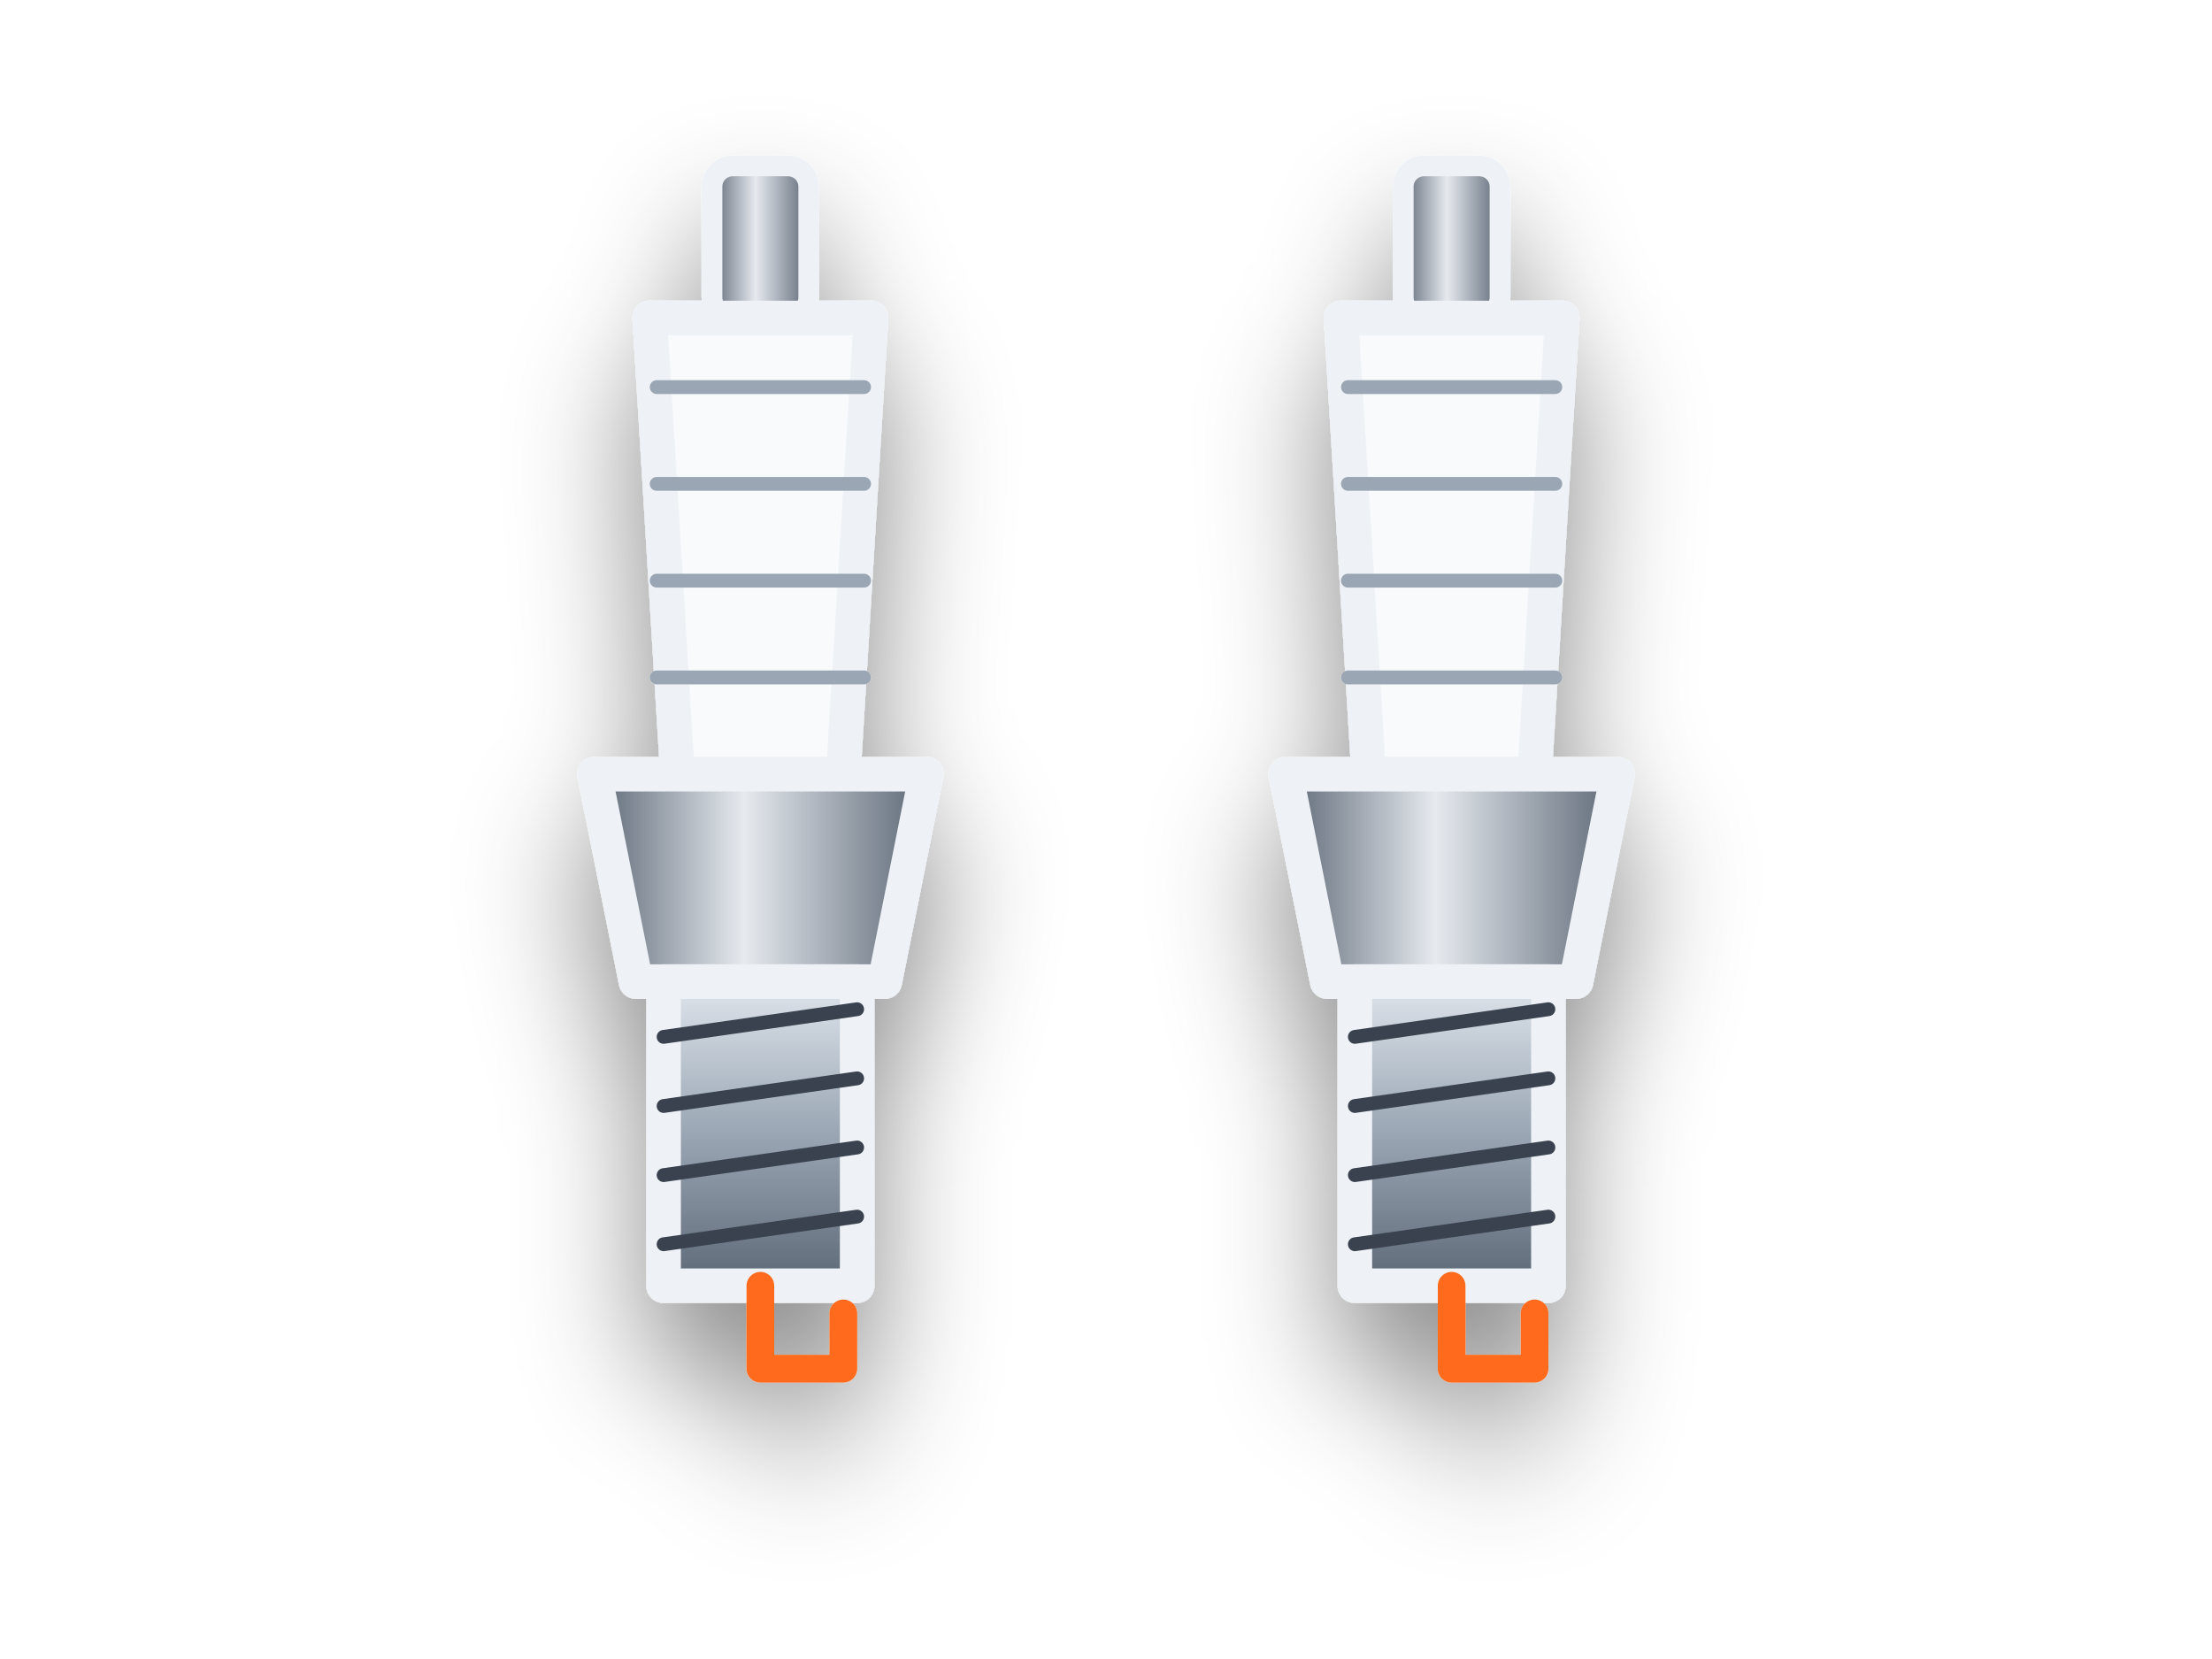
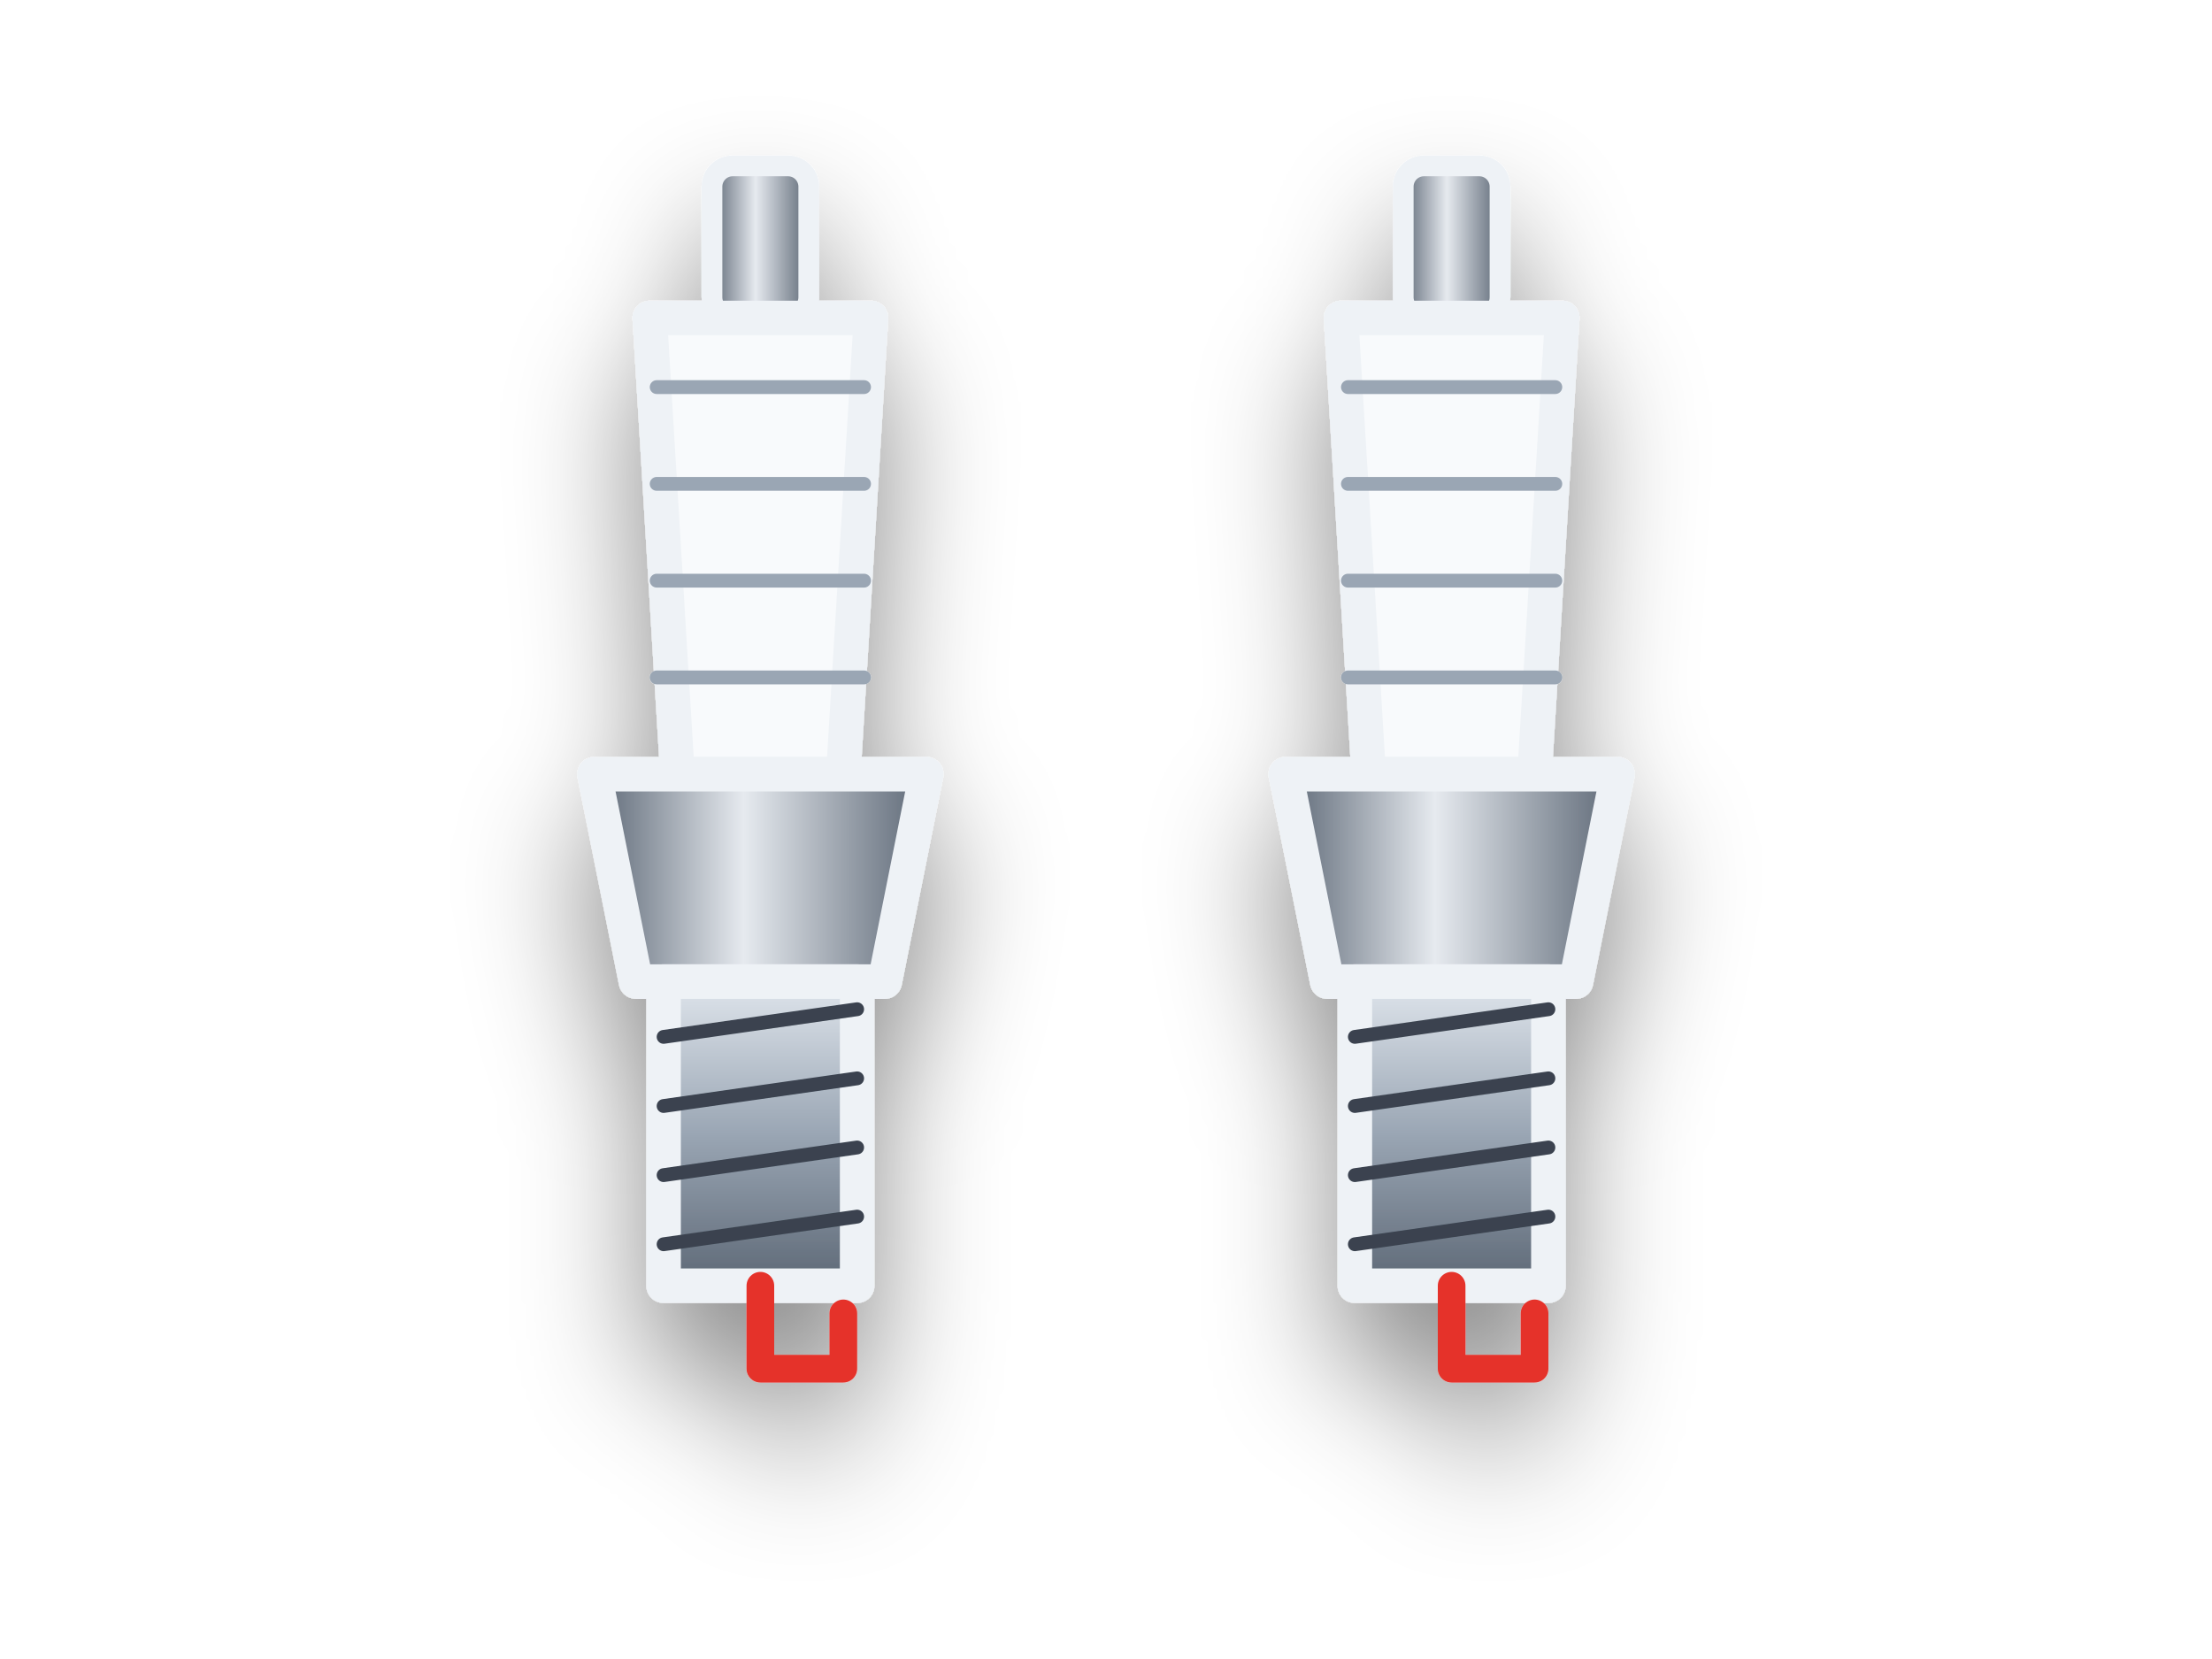
<svg xmlns="http://www.w3.org/2000/svg" viewBox="0 0 320 240" fill="none">
  <defs>
    <linearGradient id="met" x1="0" y1="0" x2="0" y2="1">
      <stop offset="0" stop-color="#dfe5ec" />
      <stop offset=".5" stop-color="#9aa6b4" />
      <stop offset="1" stop-color="#5d6876" />
    </linearGradient>
    <linearGradient id="metH" x1="0" y1="0" x2="1" y2="0">
      <stop offset="0" stop-color="#5d6876" />
      <stop offset=".45" stop-color="#e6eaef" />
      <stop offset="1" stop-color="#5d6876" />
    </linearGradient>
    <linearGradient id="acc" x1="0" y1="0" x2="0" y2="1">
-       <stop offset="0" stop-color="#ff9a5c" />
-       <stop offset="1" stop-color="#d9500a" />
+       <stop offset="0" stop-color="#ff6b5f" />
+       <stop offset="1" stop-color="#b8221c" />
    </linearGradient>
    <linearGradient id="dark" x1="0" y1="0" x2="0" y2="1">
      <stop offset="0" stop-color="#3a434f" />
      <stop offset="1" stop-color="#1b2027" />
    </linearGradient>
    <radialGradient id="glass" cx=".35" cy=".35" r=".8">
      <stop offset="0" stop-color="#ffffff" stop-opacity=".9" />
      <stop offset=".5" stop-color="#cfe6ff" stop-opacity=".35" />
      <stop offset="1" stop-color="#5cb8ff" stop-opacity=".15" />
    </radialGradient>
    <filter id="sh" x="-20%" y="-20%" width="140%" height="160%">
      <feDropShadow dx="0" dy="10" stdDeviation="9" flood-color="#000" flood-opacity=".45" />
    </filter>
  </defs>
  <g filter="url(#sh)">
    <rect x="103" y="24" width="14" height="22" rx="3" fill="url(#metH)" stroke="#eef2f6" stroke-width="3" stroke-linejoin="round" stroke-linecap="round" />
    <path d="M94 46 h32 l-4 66 h-24z" fill="#f8fafc" stroke="#eef2f6" stroke-width="5" stroke-linejoin="round" stroke-linecap="round" />
    <line x1="95" y1="56" x2="125" y2="56" stroke="#9aa6b4" stroke-width="2" stroke-linejoin="round" stroke-linecap="round" />
    <line x1="95" y1="70" x2="125" y2="70" stroke="#9aa6b4" stroke-width="2" stroke-linejoin="round" stroke-linecap="round" />
    <line x1="95" y1="84" x2="125" y2="84" stroke="#9aa6b4" stroke-width="2" stroke-linejoin="round" stroke-linecap="round" />
    <line x1="95" y1="98" x2="125" y2="98" stroke="#9aa6b4" stroke-width="2" stroke-linejoin="round" stroke-linecap="round" />
    <path d="M86 112 h48 l-6 30 h-36z" fill="url(#metH)" stroke="#eef2f6" stroke-width="5" stroke-linejoin="round" stroke-linecap="round" />
    <rect x="96" y="142" width="28" height="44" fill="url(#met)" stroke="#eef2f6" stroke-width="5" stroke-linejoin="round" stroke-linecap="round" />
    <line x1="96" y1="150" x2="124" y2="146" stroke="#3a434f" stroke-width="2" stroke-linejoin="round" stroke-linecap="round" />
    <line x1="96" y1="160" x2="124" y2="156" stroke="#3a434f" stroke-width="2" stroke-linejoin="round" stroke-linecap="round" />
    <line x1="96" y1="170" x2="124" y2="166" stroke="#3a434f" stroke-width="2" stroke-linejoin="round" stroke-linecap="round" />
    <line x1="96" y1="180" x2="124" y2="176" stroke="#3a434f" stroke-width="2" stroke-linejoin="round" stroke-linecap="round" />
-     <path d="M110 186 v12 h12 v-8" stroke="#ff6a1a" stroke-width="4" stroke-linejoin="round" stroke-linecap="round" />
+     <path d="M110 186 v12 h12 v-8" stroke="#e5322b" stroke-width="4" stroke-linejoin="round" stroke-linecap="round" />
    <rect x="203" y="24" width="14" height="22" rx="3" fill="url(#metH)" stroke="#eef2f6" stroke-width="3" stroke-linejoin="round" stroke-linecap="round" />
    <path d="M194 46 h32 l-4 66 h-24z" fill="#f8fafc" stroke="#eef2f6" stroke-width="5" stroke-linejoin="round" stroke-linecap="round" />
    <line x1="195" y1="56" x2="225" y2="56" stroke="#9aa6b4" stroke-width="2" stroke-linejoin="round" stroke-linecap="round" />
    <line x1="195" y1="70" x2="225" y2="70" stroke="#9aa6b4" stroke-width="2" stroke-linejoin="round" stroke-linecap="round" />
    <line x1="195" y1="84" x2="225" y2="84" stroke="#9aa6b4" stroke-width="2" stroke-linejoin="round" stroke-linecap="round" />
    <line x1="195" y1="98" x2="225" y2="98" stroke="#9aa6b4" stroke-width="2" stroke-linejoin="round" stroke-linecap="round" />
    <path d="M186 112 h48 l-6 30 h-36z" fill="url(#metH)" stroke="#eef2f6" stroke-width="5" stroke-linejoin="round" stroke-linecap="round" />
    <rect x="196" y="142" width="28" height="44" fill="url(#met)" stroke="#eef2f6" stroke-width="5" stroke-linejoin="round" stroke-linecap="round" />
    <line x1="196" y1="150" x2="224" y2="146" stroke="#3a434f" stroke-width="2" stroke-linejoin="round" stroke-linecap="round" />
    <line x1="196" y1="160" x2="224" y2="156" stroke="#3a434f" stroke-width="2" stroke-linejoin="round" stroke-linecap="round" />
    <line x1="196" y1="170" x2="224" y2="166" stroke="#3a434f" stroke-width="2" stroke-linejoin="round" stroke-linecap="round" />
    <line x1="196" y1="180" x2="224" y2="176" stroke="#3a434f" stroke-width="2" stroke-linejoin="round" stroke-linecap="round" />
-     <path d="M210 186 v12 h12 v-8" stroke="#ff6a1a" stroke-width="4" stroke-linejoin="round" stroke-linecap="round" />
+     <path d="M210 186 v12 h12 v-8" stroke="#e5322b" stroke-width="4" stroke-linejoin="round" stroke-linecap="round" />
  </g>
</svg>
